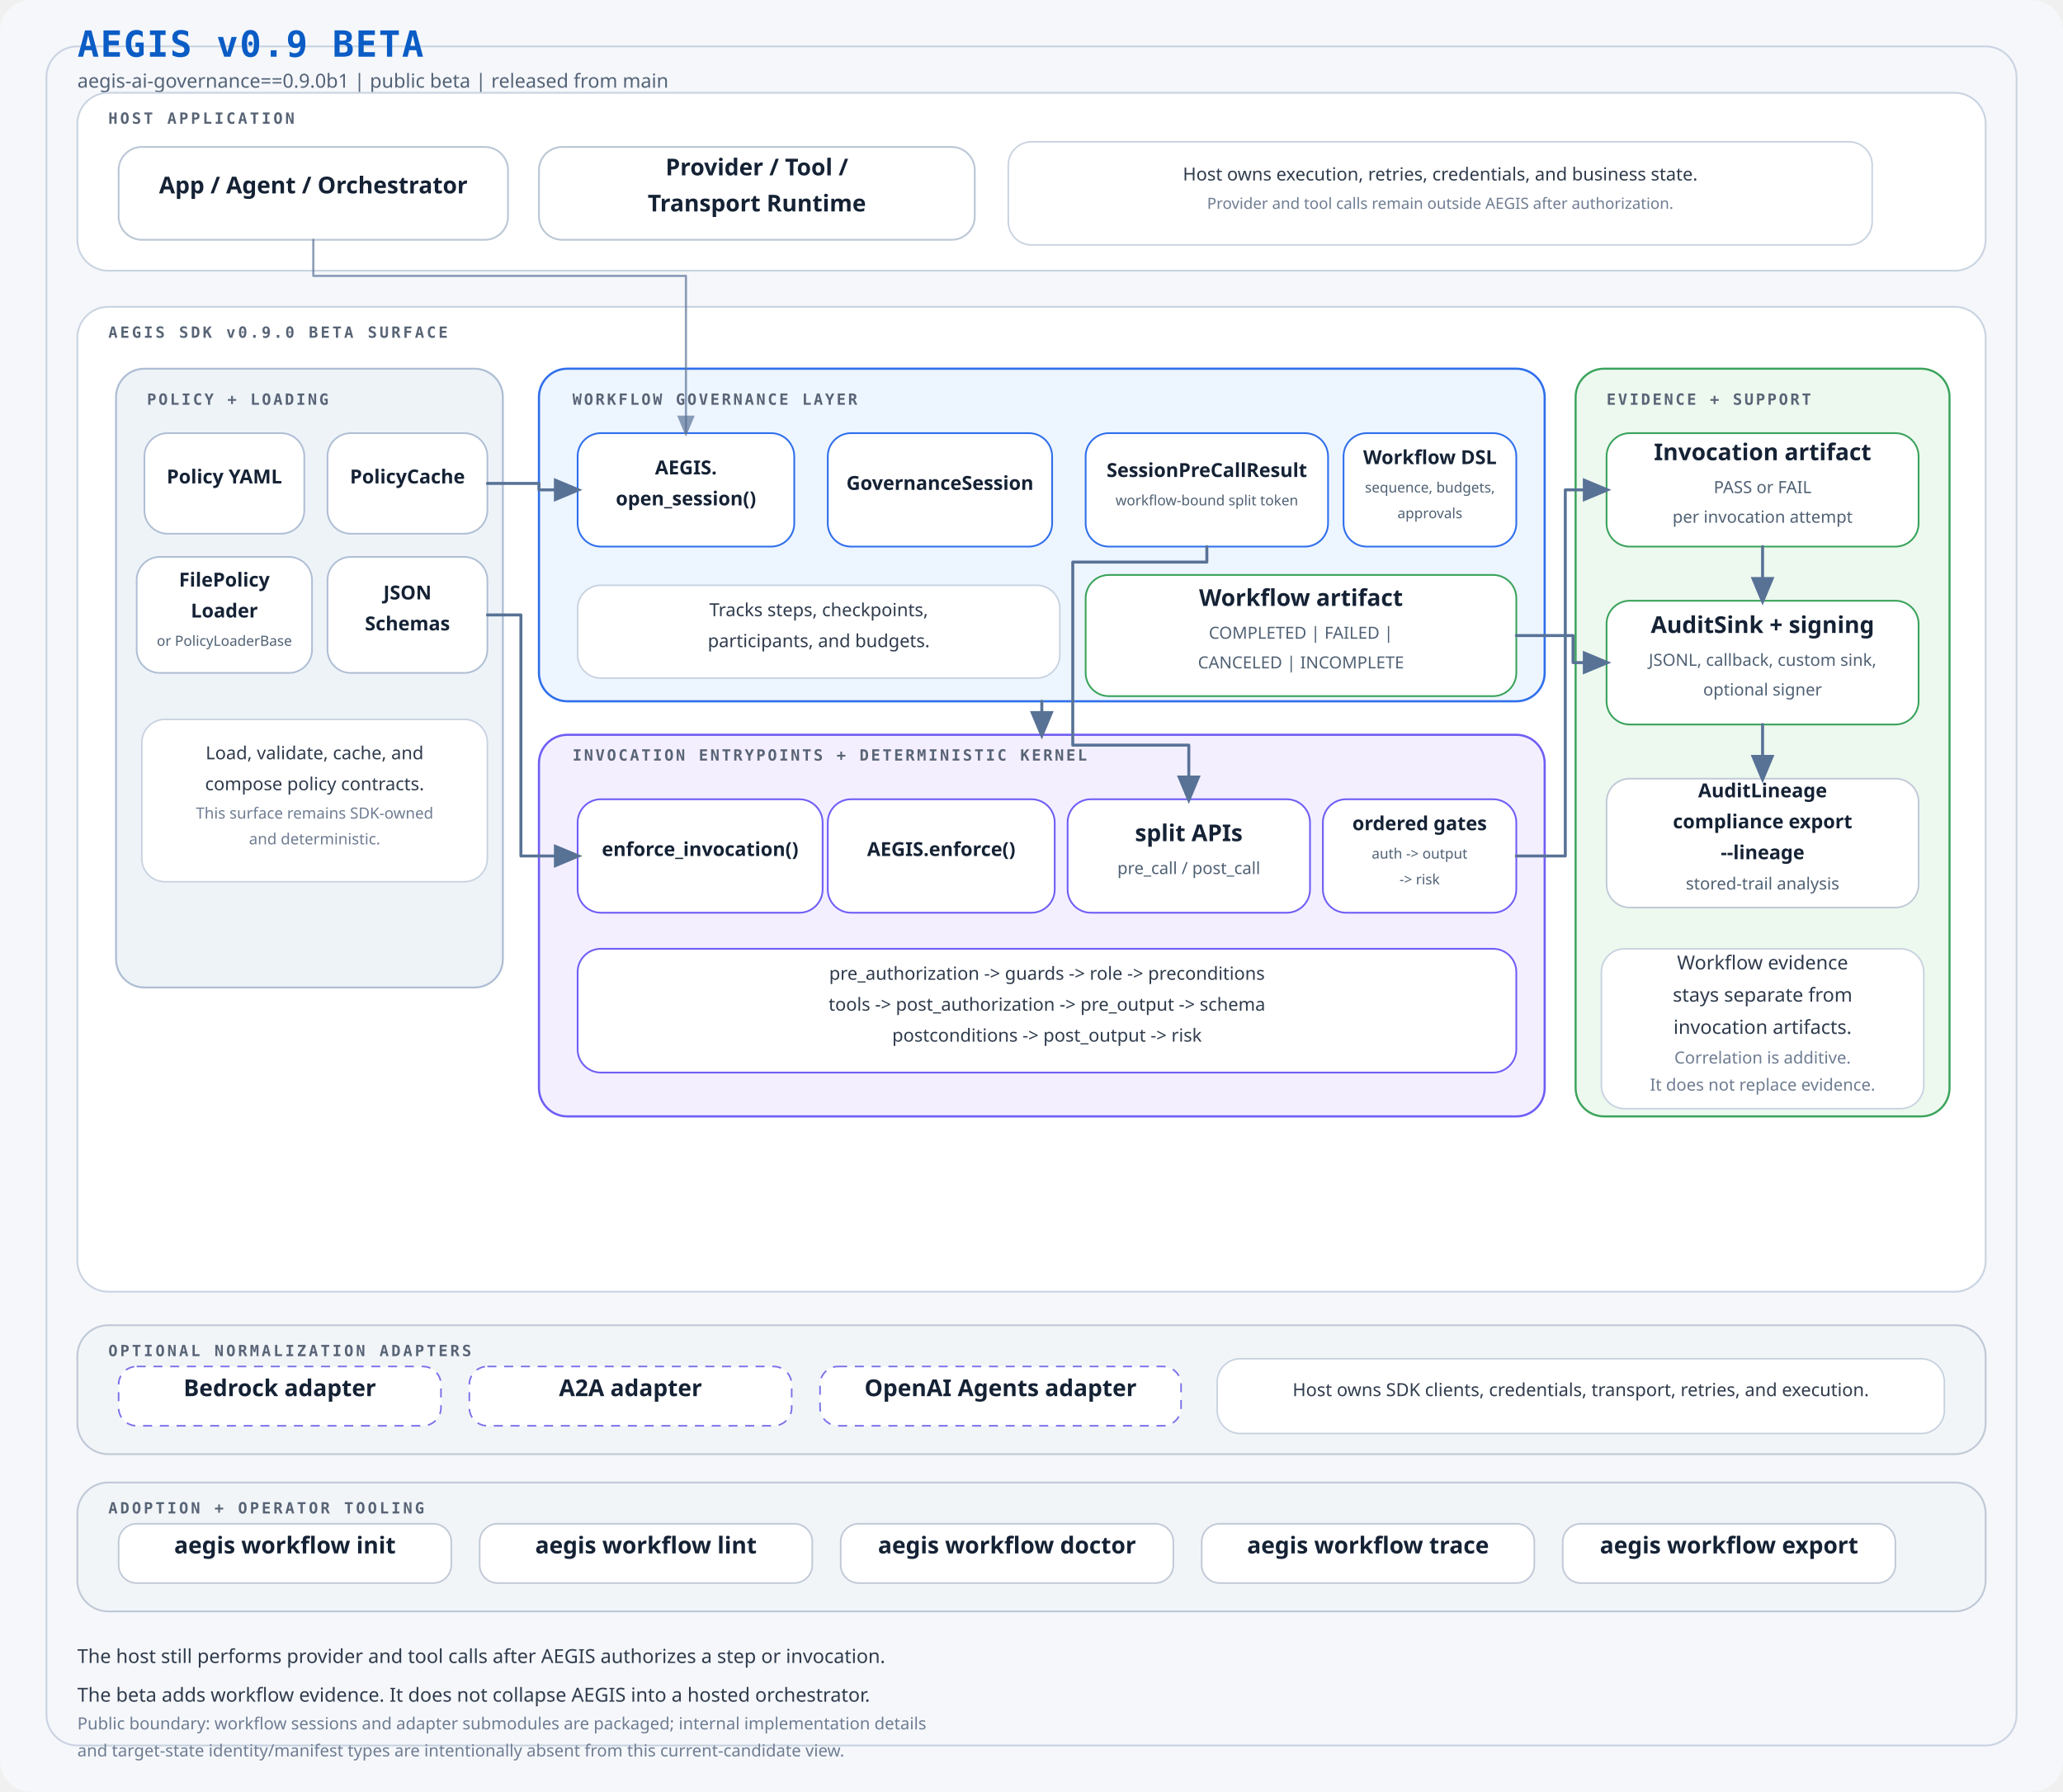
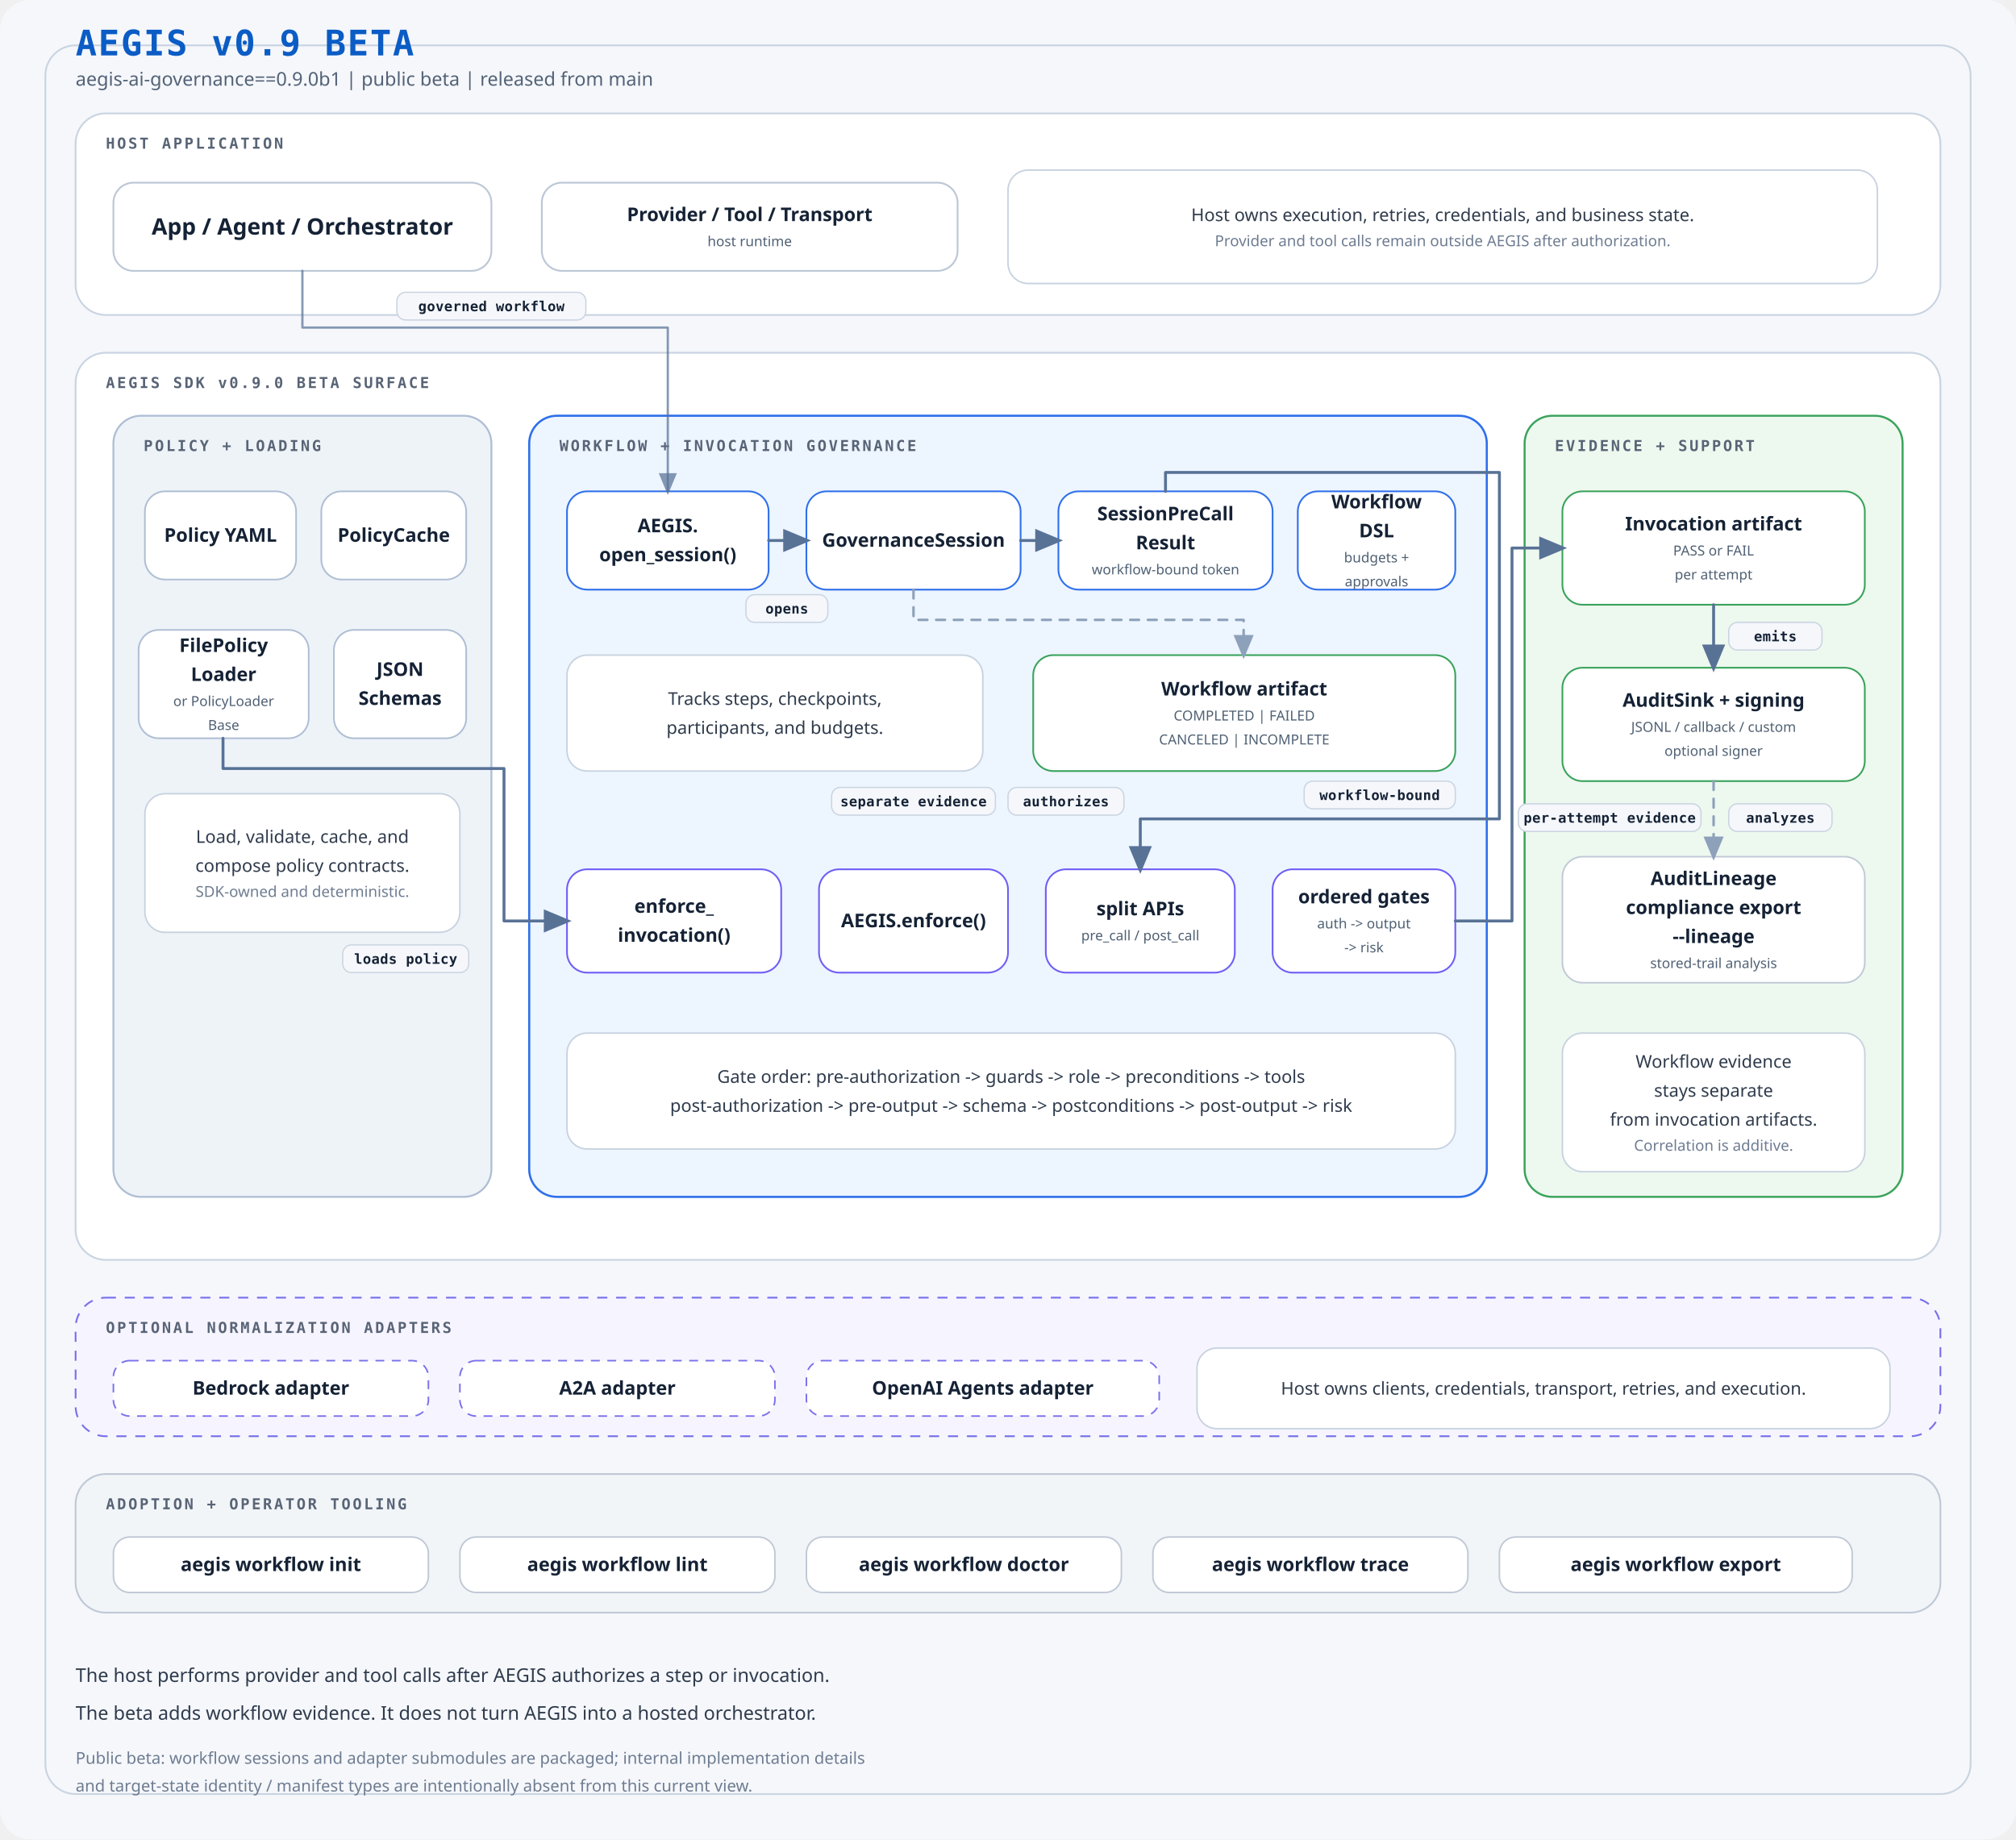
- <svg xmlns="http://www.w3.org/2000/svg" viewBox="0 0 1600 1390">
+ <svg xmlns="http://www.w3.org/2000/svg" viewBox="0 0 1600 1460">
  <defs>
    <style>
-   svg {
-     font-family: 'IBM Plex Sans', 'Avenir Next', 'Segoe UI', sans-serif;
-   }
-   .mono {
-     font-family: 'IBM Plex Mono', 'SFMono-Regular', 'Menlo', monospace;
-   }
-   .page-title {
-     fill: #0b5cc5;
-     font-size: 28px;
-     font-weight: 700;
-     letter-spacing: 0.04em;
-   }
-   .page-subtitle {
-     fill: #536276;
-     font-size: 15px;
-   }
-   .section-tag {
-     fill: #586476;
-     font-size: 12px;
-     font-weight: 700;
-     letter-spacing: 0.16em;
-   }
-   .panel-title {
-     fill: #586476;
-     font-size: 12px;
-     font-weight: 700;
-     letter-spacing: 0.14em;
-   }
-   .box-title {
-     fill: #152235;
-     font-size: 18px;
-     font-weight: 600;
-   }
-   .box-title-compact {
-     fill: #152235;
-     font-size: 15px;
-     font-weight: 600;
-   }
-   .box-sub {
-     fill: #4f6073;
-     font-size: 13px;
-     font-weight: 500;
-   }
-   .box-sub-compact {
-     fill: #4f6073;
-     font-size: 11px;
-     font-weight: 500;
-   }
-   .body {
-     fill: #2f3b4c;
-     font-size: 14px;
-     font-weight: 500;
-   }
-   .body-plus {
-     fill: #2f3b4c;
-     font-size: 15px;
-     font-weight: 500;
-   }
-   .small {
-     fill: #6e7c91;
-     font-size: 12px;
-   }
-   .small-plus {
-     fill: #6e7c91;
-     font-size: 13px;
-   }
-   .footer-note {
-     fill: #2f3b4c;
-     font-size: 14px;
-     font-weight: 500;
-   }
-   .footer-note-lg {
-     fill: #2f3b4c;
-     font-size: 15px;
-     font-weight: 500;
-   }
-   .footer-small {
-     fill: #6e7c91;
-     font-size: 12px;
-   }
-   .footer-small-lg {
-     fill: #6e7c91;
-     font-size: 13px;
-   }
-   .frame {
-     fill: none;
-     stroke: #cad4e1;
-     stroke-width: 1.4;
-   }
-   .band {
-     fill: #ffffff;
-     stroke: #cad4e1;
-     stroke-width: 1.4;
-   }
-   .host-box {
-     fill: #ffffff;
-     stroke: #bcc7d6;
-     stroke-width: 1.4;
-   }
-   .policy-panel {
-     fill: #eef3f8;
-     stroke: #afbed4;
-     stroke-width: 1.5;
-   }
-   .workflow-panel {
-     fill: #edf5ff;
-     stroke: #2f6feb;
-     stroke-width: 1.7;
-   }
-   .kernel-panel {
-     fill: #f4efff;
-     stroke: #6f5ef5;
-     stroke-width: 1.7;
-   }
-   .evidence-panel {
-     fill: #edf8ef;
-     stroke: #3aa35b;
-     stroke-width: 1.6;
-   }
-   .ops-panel {
-     fill: #f2f5f8;
-     stroke: #c0c9d6;
-     stroke-width: 1.4;
-   }
-   .adapter-panel {
-     fill: #f6f4ff;
-     stroke: #7a71ea;
-     stroke-width: 1.4;
-     stroke-dasharray: 8 7;
-   }
-   .note-box {
-     fill: #ffffff;
-     stroke: #c7d2df;
-     stroke-width: 1.2;
-   }
-   .node-neutral {
-     fill: #ffffff;
-     stroke: #bcc7d6;
-     stroke-width: 1.3;
-   }
-   .node-policy {
-     fill: #ffffff;
-     stroke: #afbed4;
-     stroke-width: 1.3;
-   }
-   .node-workflow {
-     fill: #ffffff;
-     stroke: #2f6feb;
-     stroke-width: 1.35;
-   }
-   .node-kernel {
-     fill: #ffffff;
-     stroke: #6f5ef5;
-     stroke-width: 1.35;
-   }
-   .node-evidence {
-     fill: #ffffff;
-     stroke: #3aa35b;
-     stroke-width: 1.35;
-   }
-   .node-ops {
-     fill: #ffffff;
-     stroke: #c0c9d6;
-     stroke-width: 1.25;
-   }
-   .node-adapter {
-     fill: #ffffff;
-     stroke: #7a71ea;
-     stroke-width: 1.25;
-     stroke-dasharray: 7 6;
-   }
-   .connector {
-     fill: none;
-     stroke: #587296;
-     stroke-width: 2.3;
-     stroke-linecap: round;
-     stroke-linejoin: round;
-   }
-   .connector-muted {
-     fill: none;
-     stroke: #8ea1ba;
-     stroke-width: 2.0;
-     stroke-linecap: round;
-     stroke-linejoin: round;
-     stroke-dasharray: 7 7;
-   }
-   .connector-soft {
-     fill: none;
-     stroke: #587296;
-     stroke-opacity: 0.68;
-     stroke-width: 1.7;
-     stroke-linecap: round;
-     stroke-linejoin: round;
-   }
+   svg { font-family: 'IBM Plex Sans', 'Avenir Next', 'Segoe UI', sans-serif; }
+   .mono { font-family: 'IBM Plex Mono', 'SFMono-Regular', 'Menlo', monospace; }
+   .page-title { fill: #0b5cc5; font-size: 28px; font-weight: 700; letter-spacing: 0.04em; }
+   .page-subtitle { fill: #536276; font-size: 15px; }
+   .section-tag, .panel-title { fill: #586476; font-size: 12px; font-weight: 700; letter-spacing: 0.14em; }
+   .box-title { fill: #152235; font-size: 18px; font-weight: 600; }
+   .box-title-compact { fill: #152235; font-size: 15px; font-weight: 600; }
+   .box-sub { fill: #4f6073; font-size: 13px; font-weight: 500; }
+   .box-sub-compact { fill: #4f6073; font-size: 11px; font-weight: 500; }
+   .body { fill: #2f3b4c; font-size: 14px; font-weight: 500; }
+   .small { fill: #6e7c91; font-size: 12px; }
+   .footer-note { fill: #2f3b4c; font-size: 15px; font-weight: 500; }
+   .footer-small { fill: #6e7c91; font-size: 13px; }
+   .connector-label { fill: #152235; font-size: 11px; font-weight: 600; letter-spacing: 0.02em; }
+   .frame { fill: none; stroke: #cad4e1; stroke-width: 1.4; }
+   .band { fill: #ffffff; stroke: #cad4e1; stroke-width: 1.4; }
+   .host-box { fill: #ffffff; stroke: #bcc7d6; stroke-width: 1.4; }
+   .policy-panel { fill: #eef3f8; stroke: #afbed4; stroke-width: 1.5; }
+   .workflow-panel { fill: #edf5ff; stroke: #2f6feb; stroke-width: 1.7; }
+   .kernel-panel { fill: #f4efff; stroke: #6f5ef5; stroke-width: 1.7; }
+   .evidence-panel { fill: #edf8ef; stroke: #3aa35b; stroke-width: 1.6; }
+   .ops-panel { fill: #f2f5f8; stroke: #c0c9d6; stroke-width: 1.4; }
+   .adapter-panel { fill: #f6f4ff; stroke: #7a71ea; stroke-width: 1.4; stroke-dasharray: 8 7; }
+   .note-box { fill: #ffffff; stroke: #c7d2df; stroke-width: 1.2; }
+   .node-neutral { fill: #ffffff; stroke: #bcc7d6; stroke-width: 1.3; }
+   .node-policy { fill: #ffffff; stroke: #afbed4; stroke-width: 1.3; }
+   .node-workflow { fill: #ffffff; stroke: #2f6feb; stroke-width: 1.35; }
+   .node-kernel { fill: #ffffff; stroke: #6f5ef5; stroke-width: 1.35; }
+   .node-evidence { fill: #ffffff; stroke: #3aa35b; stroke-width: 1.35; }
+   .node-ops { fill: #ffffff; stroke: #c0c9d6; stroke-width: 1.25; }
+   .node-adapter { fill: #ffffff; stroke: #7a71ea; stroke-width: 1.25; stroke-dasharray: 7 6; }
+   .connector { fill: none; stroke: #587296; stroke-width: 2.3; stroke-linecap: round; stroke-linejoin: round; }
+   .connector-muted { fill: none; stroke: #8ea1ba; stroke-width: 2; stroke-linecap: round; stroke-linejoin: round; stroke-dasharray: 7 7; }
+   .connector-soft { fill: none; stroke: #587296; stroke-opacity: 0.72; stroke-width: 1.8; stroke-linecap: round; stroke-linejoin: round; }
+   .connector-label-fill { fill: #f5f7fb; stroke: #cad4e1; stroke-width: 1; }
</style>
    <marker id="arrow" viewBox="0 0 12 10" refX="10" refY="5" markerWidth="10" markerHeight="8" orient="auto">
      <path d="M0 0 L12 5 L0 10 z" fill="#587296" />
    </marker>
    <marker id="arrow-muted" viewBox="0 0 12 10" refX="10" refY="5" markerWidth="10" markerHeight="8" orient="auto">
      <path d="M0 0 L12 5 L0 10 z" fill="#8ea1ba" />
    </marker>
    <marker id="arrow-soft" viewBox="0 0 12 10" refX="10" refY="5" markerWidth="10" markerHeight="8" orient="auto">
-       <path d="M0 0 L12 5 L0 10 z" fill="#587296" fill-opacity="0.68" />
+       <path d="M0 0 L12 5 L0 10 z" fill="#587296" fill-opacity="0.72" />
    </marker>
  </defs>
-   <rect width="1600" height="1390" fill="#f5f7fb" rx="24" />
-   <rect x="36" y="36" width="1528" height="1318" class="frame" rx="24" />
+   <rect width="1600" height="1460" fill="#f5f7fb" rx="24" />
+   <rect x="36" y="36" width="1528" height="1388" class="frame" rx="24" />
  <text class="page-title mono" x="60" y="44">AEGIS v0.9 BETA</text>
  <text class="page-subtitle" x="60" y="68">aegis-ai-governance==0.9.0b1 | public beta | released from main</text>
-   <rect x="60" y="72" width="1480" height="138" rx="24" class="band" />
-   <text class="section-tag mono" x="84" y="96">HOST APPLICATION</text>
-   <rect x="92" y="114" width="302" height="72" rx="18" class="host-box" />
-   <text class="box-title" x="243" y="150.0" text-anchor="middle">App / Agent / Orchestrator</text>
-   <rect x="418" y="114" width="338" height="72" rx="18" class="host-box" />
-   <text class="box-title" x="587" y="136.0" text-anchor="middle">Provider / Tool /</text>
-   <text class="box-title" x="587" y="164.0" text-anchor="middle">Transport Runtime</text>
-   <rect x="782" y="110" width="670" height="80" rx="18" class="note-box" />
-   <text class="body" x="1117" y="140.0" text-anchor="middle">Host owns execution, retries, credentials, and business state.</text>
-   <text class="small" x="1117" y="162.0" text-anchor="middle">Provider and tool calls remain outside AEGIS after authorization.</text>
-   <rect x="60" y="238" width="1480" height="764" rx="24" class="band" />
-   <text class="section-tag mono" x="84" y="262">AEGIS SDK v0.9.0 BETA SURFACE</text>
-   <rect x="90" y="286" width="300" height="480" rx="22" class="policy-panel" />
-   <text class="panel-title mono" x="114" y="314">POLICY + LOADING</text>
-   <rect x="418" y="286" width="780" height="258" rx="22" class="workflow-panel" />
-   <text class="panel-title mono" x="444" y="314">WORKFLOW GOVERNANCE LAYER</text>
-   <rect x="418" y="570" width="780" height="296" rx="22" class="kernel-panel" />
-   <text class="panel-title mono" x="444" y="590">INVOCATION ENTRYPOINTS + DETERMINISTIC KERNEL</text>
-   <rect x="1222" y="286" width="290" height="580" rx="22" class="evidence-panel" />
-   <text class="panel-title mono" x="1246" y="314">EVIDENCE + SUPPORT</text>
-   <rect x="112" y="336" width="124" height="78" rx="18" class="node-policy" />
-   <text class="box-title-compact" x="174" y="375.0" text-anchor="middle">Policy YAML</text>
-   <rect x="254" y="336" width="124" height="78" rx="18" class="node-policy" />
-   <text class="box-title-compact" x="316" y="375.0" text-anchor="middle">PolicyCache</text>
-   <rect x="106" y="432" width="136" height="90" rx="18" class="node-policy" />
-   <text class="box-title-compact" x="174" y="455.0" text-anchor="middle">FilePolicy</text>
-   <text class="box-title-compact" x="174" y="479.0" text-anchor="middle">Loader</text>
-   <text class="box-sub-compact" x="174" y="501.0" text-anchor="middle">or PolicyLoaderBase</text>
-   <rect x="254" y="432" width="124" height="90" rx="18" class="node-policy" />
-   <text class="box-title-compact" x="316" y="465.0" text-anchor="middle">JSON</text>
-   <text class="box-title-compact" x="316" y="489.0" text-anchor="middle">Schemas</text>
-   <rect x="110" y="558" width="268" height="126" rx="18" class="note-box" />
-   <text class="body" x="244" y="589.0" text-anchor="middle">Load, validate, cache, and</text>
-   <text class="body" x="244" y="613.0" text-anchor="middle">compose policy contracts.</text>
-   <text class="small" x="244" y="635.0" text-anchor="middle">This surface remains SDK-owned</text>
-   <text class="small" x="244" y="655.0" text-anchor="middle">and deterministic.</text>
-   <rect x="448" y="336" width="168" height="88" rx="18" class="node-workflow" />
-   <text class="box-title-compact" x="532" y="368.0" text-anchor="middle">AEGIS.</text>
-   <text class="box-title-compact" x="532" y="392.0" text-anchor="middle">open_session()</text>
-   <rect x="642" y="336" width="174" height="88" rx="18" class="node-workflow" />
-   <text class="box-title-compact" x="729" y="380.0" text-anchor="middle">GovernanceSession</text>
-   <rect x="842" y="336" width="188" height="88" rx="18" class="node-workflow" />
-   <text class="box-title-compact" x="936" y="370.0" text-anchor="middle">SessionPreCallResult</text>
-   <text class="box-sub-compact" x="936" y="392.0" text-anchor="middle">workflow-bound split token</text>
-   <rect x="1042" y="336" width="134" height="88" rx="18" class="node-workflow" />
-   <text class="box-title-compact" x="1109" y="360.0" text-anchor="middle">Workflow DSL</text>
-   <text class="box-sub-compact" x="1109" y="382.0" text-anchor="middle">sequence, budgets,</text>
-   <text class="box-sub-compact" x="1109" y="402.0" text-anchor="middle">approvals</text>
-   <rect x="448" y="454" width="374" height="72" rx="18" class="note-box" />
-   <text class="body" x="635" y="478.0" text-anchor="middle">Tracks steps, checkpoints,</text>
-   <text class="body" x="635" y="502.0" text-anchor="middle">participants, and budgets.</text>
-   <rect x="842" y="446" width="334" height="94" rx="18" class="node-evidence" />
-   <text class="box-title" x="1009" y="470.0" text-anchor="middle">Workflow artifact</text>
-   <text class="box-sub" x="1009" y="495.5" text-anchor="middle">COMPLETED | FAILED |</text>
-   <text class="box-sub" x="1009" y="518.5" text-anchor="middle">CANCELED | INCOMPLETE</text>
-   <rect x="448" y="620" width="190" height="88" rx="18" class="node-kernel" />
-   <text class="box-title-compact" x="543" y="664.0" text-anchor="middle">enforce_invocation()</text>
-   <rect x="642" y="620" width="176" height="88" rx="18" class="node-kernel" />
-   <text class="box-title-compact" x="730" y="664.0" text-anchor="middle">AEGIS.enforce()</text>
-   <rect x="828" y="620" width="188" height="88" rx="18" class="node-kernel" />
-   <text class="box-title" x="922" y="652.5" text-anchor="middle">split APIs</text>
-   <text class="box-sub" x="922" y="678.0" text-anchor="middle">pre_call / post_call</text>
-   <rect x="1026" y="620" width="150" height="88" rx="18" class="node-kernel" />
-   <text class="box-title-compact" x="1101" y="644.0" text-anchor="middle">ordered gates</text>
-   <text class="box-sub-compact" x="1101" y="666.0" text-anchor="middle">auth -&gt; output</text>
-   <text class="box-sub-compact" x="1101" y="686.0" text-anchor="middle">-&gt; risk</text>
-   <rect x="448" y="736" width="728" height="96" rx="18" class="node-kernel" />
-   <text class="body" x="812" y="760.0" text-anchor="middle">pre_authorization -&gt; guards -&gt; role -&gt; preconditions</text>
-   <text class="body" x="812" y="784.0" text-anchor="middle">tools -&gt; post_authorization -&gt; pre_output -&gt; schema</text>
-   <text class="body" x="812" y="808.0" text-anchor="middle">postconditions -&gt; post_output -&gt; risk</text>
-   <rect x="1246" y="336" width="242" height="88" rx="18" class="node-evidence" />
-   <text class="box-title" x="1367" y="357.0" text-anchor="middle">Invocation artifact</text>
-   <text class="box-sub" x="1367" y="382.5" text-anchor="middle">PASS or FAIL</text>
-   <text class="box-sub" x="1367" y="405.5" text-anchor="middle">per invocation attempt</text>
-   <rect x="1246" y="466" width="242" height="96" rx="18" class="node-evidence" />
-   <text class="box-title" x="1367" y="491.0" text-anchor="middle">AuditSink + signing</text>
-   <text class="box-sub" x="1367" y="516.5" text-anchor="middle">JSONL, callback, custom sink,</text>
-   <text class="box-sub" x="1367" y="539.5" text-anchor="middle">optional signer</text>
-   <rect x="1246" y="604" width="242" height="100" rx="18" class="node-ops" />
-   <text class="box-title-compact" x="1367" y="618.5" text-anchor="middle">AuditLineage</text>
-   <text class="box-title-compact" x="1367" y="642.5" text-anchor="middle">compliance export</text>
-   <text class="box-title-compact" x="1367" y="666.5" text-anchor="middle">--lineage</text>
-   <text class="box-sub" x="1367" y="690.0" text-anchor="middle">stored-trail analysis</text>
-   <rect x="1242" y="736" width="250" height="124" rx="18" class="note-box" />
-   <text class="body-plus" x="1367" y="752.0" text-anchor="middle">Workflow evidence</text>
-   <text class="body-plus" x="1367" y="777.0" text-anchor="middle">stays separate from</text>
-   <text class="body-plus" x="1367" y="802.0" text-anchor="middle">invocation artifacts.</text>
-   <text class="small-plus" x="1367" y="825.0" text-anchor="middle">Correlation is additive.</text>
-   <text class="small-plus" x="1367" y="846.0" text-anchor="middle">It does not replace evidence.</text>
-   <rect x="60" y="1028" width="1480" height="100" rx="24" class="ops-panel" />
-   <text class="section-tag mono" x="84" y="1052">OPTIONAL NORMALIZATION ADAPTERS</text>
-   <rect x="92" y="1060" width="250" height="46" rx="14" class="node-adapter" />
-   <text class="box-title" x="217" y="1083.0" text-anchor="middle">Bedrock adapter</text>
-   <rect x="364" y="1060" width="250" height="46" rx="14" class="node-adapter" />
-   <text class="box-title" x="489" y="1083.0" text-anchor="middle">A2A adapter</text>
-   <rect x="636" y="1060" width="280" height="46" rx="14" class="node-adapter" />
-   <text class="box-title" x="776" y="1083.0" text-anchor="middle">OpenAI Agents adapter</text>
-   <rect x="944" y="1054" width="564" height="58" rx="18" class="note-box" />
-   <text class="body" x="1226" y="1083.0" text-anchor="middle">Host owns SDK clients, credentials, transport, retries, and execution.</text>
-   <rect x="60" y="1150" width="1480" height="100" rx="24" class="ops-panel" />
-   <text class="section-tag mono" x="84" y="1174">ADOPTION + OPERATOR TOOLING</text>
-   <rect x="92" y="1182" width="258" height="46" rx="14" class="node-ops" />
-   <text class="box-title" x="221" y="1205.0" text-anchor="middle">aegis workflow init</text>
-   <rect x="372" y="1182" width="258" height="46" rx="14" class="node-ops" />
-   <text class="box-title" x="501" y="1205.0" text-anchor="middle">aegis workflow lint</text>
-   <rect x="652" y="1182" width="258" height="46" rx="14" class="node-ops" />
-   <text class="box-title" x="781" y="1205.0" text-anchor="middle">aegis workflow doctor</text>
-   <rect x="932" y="1182" width="258" height="46" rx="14" class="node-ops" />
-   <text class="box-title" x="1061" y="1205.0" text-anchor="middle">aegis workflow trace</text>
-   <rect x="1212" y="1182" width="258" height="46" rx="14" class="node-ops" />
-   <text class="box-title" x="1341" y="1205.0" text-anchor="middle">aegis workflow export</text>
-   <path class="connector-soft" d="M243 186 V214 H532 V336" marker-end="url(#arrow-soft)" />
-   <path class="connector" d="M378 375 H418 V380 H448" marker-end="url(#arrow)" />
-   <path class="connector" d="M378 477 H404 V664 H448" marker-end="url(#arrow)" />
-   <path class="connector" d="M808 544 V570" marker-end="url(#arrow)" />
-   <path class="connector" d="M936 424 V436 H832 V578 H922 V620" marker-end="url(#arrow)" />
-   <path class="connector" d="M1176 493 H1220 V514 H1246" marker-end="url(#arrow)" />
-   <path class="connector" d="M1176 664 H1214 V380 H1246" marker-end="url(#arrow)" />
-   <path class="connector" d="M1367 424 V466" marker-end="url(#arrow)" />
-   <path class="connector" d="M1367 562 V604" marker-end="url(#arrow)" />
-   <text class="footer-note-lg" x="60" y="1290.0" text-anchor="start">The host still performs provider and tool calls after AEGIS authorizes a step or invocation.</text>
-   <text class="footer-note-lg" x="60" y="1320.0" text-anchor="start">The beta adds workflow evidence. It does not collapse AEGIS into a hosted orchestrator.</text>
-   <text class="footer-small-lg" x="60" y="1341.5" text-anchor="start">Public boundary: workflow sessions and adapter submodules are packaged; internal implementation details</text>
-   <text class="footer-small-lg" x="60" y="1362.5" text-anchor="start">and target-state identity/manifest types are intentionally absent from this current-candidate view.</text>
+   <rect x="60" y="90" width="1480" height="160" rx="24" class="band" />
+   <text class="section-tag mono" x="84" y="118">HOST APPLICATION</text>
+   <rect x="90" y="145" width="300" height="70" rx="16" class="host-box" data-node-id="host-app" />
+   <text class="box-title" x="240.0" y="186.2" text-anchor="middle">App / Agent / Orchestrator</text>
+   <rect x="430" y="145" width="330" height="70" rx="16" class="host-box" data-node-id="host-runtime" />
+   <text class="box-title-compact" x="595.0" y="175.5" text-anchor="middle">Provider / Tool / Transport</text>
+   <text class="box-sub-compact" x="595.0" y="195.4" text-anchor="middle">host runtime</text>
+   <rect x="800" y="135" width="690" height="90" rx="16" class="note-box" />
+   <text class="body" x="1145.0" y="175.5" text-anchor="middle">Host owns execution, retries, credentials, and business state.</text>
+   <text class="small" x="1145.0" y="195.4" text-anchor="middle">Provider and tool calls remain outside AEGIS after authorization.</text>
+   <rect x="60" y="280" width="1480" height="720" rx="24" class="band" />
+   <text class="section-tag mono" x="84" y="308">AEGIS SDK v0.9.0 BETA SURFACE</text>
+   <rect x="90" y="330" width="300" height="620" rx="22" class="policy-panel" />
+   <text class="panel-title mono" x="114" y="358">POLICY + LOADING</text>
+   <rect x="420" y="330" width="760" height="620" rx="22" class="workflow-panel" />
+   <text class="panel-title mono" x="444" y="358">WORKFLOW + INVOCATION GOVERNANCE</text>
+   <rect x="1210" y="330" width="300" height="620" rx="22" class="evidence-panel" />
+   <text class="panel-title mono" x="1234" y="358">EVIDENCE + SUPPORT</text>
+   <rect x="115" y="390" width="120" height="70" rx="16" class="node-policy" data-node-id="policy-yaml" />
+   <text class="box-title-compact" x="175.0" y="430.0" text-anchor="middle">Policy YAML</text>
+   <rect x="255" y="390" width="115" height="70" rx="16" class="node-policy" data-node-id="policy-cache" />
+   <text class="box-title-compact" x="312.5" y="430.0" text-anchor="middle">PolicyCache</text>
+   <rect x="110" y="500" width="135" height="86" rx="16" class="node-policy" data-node-id="file-policy-loader" />
+   <text class="box-title-compact" x="177.5" y="517.5" text-anchor="middle">FilePolicy</text>
+   <text class="box-title-compact" x="177.5" y="540.5" text-anchor="middle">Loader</text>
+   <text class="box-sub-compact" x="177.5" y="560.4" text-anchor="middle">or PolicyLoader</text>
+   <text class="box-sub-compact" x="177.5" y="579.4" text-anchor="middle">Base</text>
+   <rect x="265" y="500" width="105" height="86" rx="16" class="node-policy" data-node-id="json-schemas" />
+   <text class="box-title-compact" x="317.5" y="536.5" text-anchor="middle">JSON</text>
+   <text class="box-title-compact" x="317.5" y="559.5" text-anchor="middle">Schemas</text>
+   <rect x="450" y="390" width="160" height="78" rx="16" class="node-workflow" data-node-id="open-session" />
+   <text class="box-title-compact" x="530.0" y="422.5" text-anchor="middle">AEGIS.</text>
+   <text class="box-title-compact" x="530.0" y="445.5" text-anchor="middle">open_session()</text>
+   <rect x="640" y="390" width="170" height="78" rx="16" class="node-workflow" data-node-id="governance-session" />
+   <text class="box-title-compact" x="725.0" y="434.0" text-anchor="middle">GovernanceSession</text>
+   <rect x="840" y="390" width="170" height="78" rx="16" class="node-workflow" data-node-id="session-pre-call-result" />
+   <text class="box-title-compact" x="925.0" y="413.0" text-anchor="middle">SessionPreCall</text>
+   <text class="box-title-compact" x="925.0" y="436.0" text-anchor="middle">Result</text>
+   <text class="box-sub-compact" x="925.0" y="455.9" text-anchor="middle">workflow-bound token</text>
+   <rect x="1030" y="390" width="125" height="78" rx="16" class="node-workflow" data-node-id="workflow-dsl" />
+   <text class="box-title-compact" x="1092.5" y="403.5" text-anchor="middle">Workflow</text>
+   <text class="box-title-compact" x="1092.5" y="426.5" text-anchor="middle">DSL</text>
+   <text class="box-sub-compact" x="1092.5" y="446.4" text-anchor="middle">budgets +</text>
+   <text class="box-sub-compact" x="1092.5" y="465.4" text-anchor="middle">approvals</text>
+   <rect x="820" y="520" width="335" height="92" rx="16" class="node-evidence" data-node-id="workflow-artifact" />
+   <text class="box-title-compact" x="987.5" y="552.0" text-anchor="middle">Workflow artifact</text>
+   <text class="box-sub-compact" x="987.5" y="571.9" text-anchor="middle">COMPLETED | FAILED</text>
+   <text class="box-sub-compact" x="987.5" y="590.9" text-anchor="middle">CANCELED | INCOMPLETE</text>
+   <rect x="450" y="690" width="170" height="82" rx="16" class="node-kernel" data-node-id="enforce-invocation" />
+   <text class="box-title-compact" x="535.0" y="724.5" text-anchor="middle">enforce_</text>
+   <text class="box-title-compact" x="535.0" y="747.5" text-anchor="middle">invocation()</text>
+   <rect x="650" y="690" width="150" height="82" rx="16" class="node-kernel" data-node-id="aegis-enforce" />
+   <text class="box-title-compact" x="725.0" y="736.0" text-anchor="middle">AEGIS.enforce()</text>
+   <rect x="830" y="690" width="150" height="82" rx="16" class="node-kernel" data-node-id="split-apis" />
+   <text class="box-title-compact" x="905.0" y="726.5" text-anchor="middle">split APIs</text>
+   <text class="box-sub-compact" x="905.0" y="746.4" text-anchor="middle">pre_call / post_call</text>
+   <rect x="1010" y="690" width="145" height="82" rx="16" class="node-kernel" data-node-id="ordered-gates" />
+   <text class="box-title-compact" x="1082.5" y="717.0" text-anchor="middle">ordered gates</text>
+   <text class="box-sub-compact" x="1082.5" y="736.9" text-anchor="middle">auth -&gt; output</text>
+   <text class="box-sub-compact" x="1082.5" y="755.9" text-anchor="middle">-&gt; risk</text>
+   <rect x="1240" y="390" width="240" height="90" rx="16" class="node-evidence" data-node-id="invocation-artifact" />
+   <text class="box-title-compact" x="1360.0" y="421.0" text-anchor="middle">Invocation artifact</text>
+   <text class="box-sub-compact" x="1360.0" y="440.9" text-anchor="middle">PASS or FAIL</text>
+   <text class="box-sub-compact" x="1360.0" y="459.9" text-anchor="middle">per attempt</text>
+   <rect x="1240" y="530" width="240" height="90" rx="16" class="node-evidence" data-node-id="audit-sink" />
+   <text class="box-title-compact" x="1360.0" y="561.0" text-anchor="middle">AuditSink + signing</text>
+   <text class="box-sub-compact" x="1360.0" y="580.9" text-anchor="middle">JSONL / callback / custom</text>
+   <text class="box-sub-compact" x="1360.0" y="599.9" text-anchor="middle">optional signer</text>
+   <rect x="1240" y="680" width="240" height="100" rx="16" class="node-ops" data-node-id="audit-lineage" />
+   <text class="box-title-compact" x="1360.0" y="702.5" text-anchor="middle">AuditLineage</text>
+   <text class="box-title-compact" x="1360.0" y="725.5" text-anchor="middle">compliance export</text>
+   <text class="box-title-compact" x="1360.0" y="748.5" text-anchor="middle">--lineage</text>
+   <text class="box-sub-compact" x="1360.0" y="768.4" text-anchor="middle">stored-trail analysis</text>
+   <rect x="115" y="630" width="250" height="110" rx="16" class="note-box" />
+   <text class="body" x="240.0" y="669.0" text-anchor="middle">Load, validate, cache, and</text>
+   <text class="body" x="240.0" y="692.0" text-anchor="middle">compose policy contracts.</text>
+   <text class="small" x="240.0" y="711.9" text-anchor="middle">SDK-owned and deterministic.</text>
+   <rect x="450" y="520" width="330" height="92" rx="16" class="note-box" />
+   <text class="body" x="615.0" y="559.5" text-anchor="middle">Tracks steps, checkpoints,</text>
+   <text class="body" x="615.0" y="582.5" text-anchor="middle">participants, and budgets.</text>
+   <rect x="450" y="820" width="705" height="92" rx="16" class="note-box" />
+   <text class="body" x="802.5" y="859.5" text-anchor="middle">Gate order: pre-authorization -&gt; guards -&gt; role -&gt; preconditions -&gt; tools</text>
+   <text class="body" x="802.5" y="882.5" text-anchor="middle">post-authorization -&gt; pre-output -&gt; schema -&gt; postconditions -&gt; post-output -&gt; risk</text>
+   <rect x="1240" y="820" width="240" height="110" rx="16" class="note-box" />
+   <text class="body" x="1360.0" y="847.5" text-anchor="middle">Workflow evidence</text>
+   <text class="body" x="1360.0" y="870.5" text-anchor="middle">stays separate</text>
+   <text class="body" x="1360.0" y="893.5" text-anchor="middle">from invocation artifacts.</text>
+   <text class="small" x="1360.0" y="913.4" text-anchor="middle">Correlation is additive.</text>
+   <rect x="315" y="232" width="150" height="22" rx="7" class="connector-label-fill" data-connector-label="host-to-session" />
+   <text class="connector-label mono" x="390.0" y="247.0" text-anchor="middle">governed workflow</text>
+   <path class="connector-soft" d="M 240 215 L 240 260 L 530 260 L 530 390" data-connector-id="host-to-session" data-from="host-app" data-to="open-session" marker-end="url(#arrow-soft)" />
+   <rect x="272" y="750" width="100" height="22" rx="7" class="connector-label-fill" data-connector-label="loader-to-entrypoint" />
+   <text class="connector-label mono" x="322.0" y="765.0" text-anchor="middle">loads policy</text>
+   <path class="connector" d="M 177 586 L 177 610 L 400 610 L 400 731 L 450 731" data-connector-id="loader-to-entrypoint" data-from="file-policy-loader" data-to="enforce-invocation" marker-end="url(#arrow)" />
+   <rect x="592" y="472" width="65" height="22" rx="7" class="connector-label-fill" data-connector-label="open-to-session" />
+   <text class="connector-label mono" x="624.5" y="487.0" text-anchor="middle">opens</text>
+   <path class="connector" d="M 610 429 L 640 429" data-connector-id="open-to-session" data-from="open-session" data-to="governance-session" marker-end="url(#arrow)" />
+   <rect x="800" y="625" width="92" height="22" rx="7" class="connector-label-fill" data-connector-label="session-to-token" />
+   <text class="connector-label mono" x="846.0" y="640.0" text-anchor="middle">authorizes</text>
+   <path class="connector" d="M 810 429 L 840 429" data-connector-id="session-to-token" data-from="governance-session" data-to="session-pre-call-result" marker-end="url(#arrow)" />
+   <rect x="660" y="625" width="130" height="22" rx="7" class="connector-label-fill" data-connector-label="session-to-workflow-evidence" />
+   <text class="connector-label mono" x="725.0" y="640.0" text-anchor="middle">separate evidence</text>
+   <path class="connector-muted" d="M 725 468 L 725 492 L 987 492 L 987 520" data-connector-id="session-to-workflow-evidence" data-from="governance-session" data-to="workflow-artifact" marker-end="url(#arrow-muted)" />
+   <rect x="1035" y="620" width="120" height="22" rx="7" class="connector-label-fill" data-connector-label="token-to-split" />
+   <text class="connector-label mono" x="1095.0" y="635.0" text-anchor="middle">workflow-bound</text>
+   <path class="connector" d="M 925 390 L 925 375 L 1190 375 L 1190 650 L 905 650 L 905 690" data-connector-id="token-to-split" data-from="session-pre-call-result" data-to="split-apis" marker-end="url(#arrow)" />
+   <rect x="1205" y="638" width="145" height="22" rx="7" class="connector-label-fill" data-connector-label="gates-to-invocation-evidence" />
+   <text class="connector-label mono" x="1277.5" y="653.0" text-anchor="middle">per-attempt evidence</text>
+   <path class="connector" d="M 1155 731 L 1200 731 L 1200 435 L 1240 435" data-connector-id="gates-to-invocation-evidence" data-from="ordered-gates" data-to="invocation-artifact" marker-end="url(#arrow)" />
+   <rect x="1372" y="494" width="74" height="22" rx="7" class="connector-label-fill" data-connector-label="artifact-to-sink" />
+   <text class="connector-label mono" x="1409.0" y="509.0" text-anchor="middle">emits</text>
+   <path class="connector" d="M 1360 480 L 1360 530" data-connector-id="artifact-to-sink" data-from="invocation-artifact" data-to="audit-sink" marker-end="url(#arrow)" />
+   <rect x="1372" y="638" width="82" height="22" rx="7" class="connector-label-fill" data-connector-label="sink-to-lineage" />
+   <text class="connector-label mono" x="1413.0" y="653.0" text-anchor="middle">analyzes</text>
+   <path class="connector-muted" d="M 1360 620 L 1360 680" data-connector-id="sink-to-lineage" data-from="audit-sink" data-to="audit-lineage" marker-end="url(#arrow-muted)" />
+   <rect x="60" y="1030" width="1480" height="110" rx="24" class="adapter-panel" />
+   <text class="section-tag mono" x="84" y="1058">OPTIONAL NORMALIZATION ADAPTERS</text>
+   <rect x="90" y="1080" width="250" height="44" rx="13" class="node-adapter" data-node-id="bedrock-adapter" />
+   <text class="box-title-compact" x="215.0" y="1107.0" text-anchor="middle">Bedrock adapter</text>
+   <rect x="365" y="1080" width="250" height="44" rx="13" class="node-adapter" data-node-id="a2a-adapter" />
+   <text class="box-title-compact" x="490.0" y="1107.0" text-anchor="middle">A2A adapter</text>
+   <rect x="640" y="1080" width="280" height="44" rx="13" class="node-adapter" data-node-id="openai-agents-adapter" />
+   <text class="box-title-compact" x="780.0" y="1107.0" text-anchor="middle">OpenAI Agents adapter</text>
+   <rect x="950" y="1070" width="550" height="64" rx="16" class="note-box" />
+   <text class="body" x="1225.0" y="1107.0" text-anchor="middle">Host owns clients, credentials, transport, retries, and execution.</text>
+   <rect x="60" y="1170" width="1480" height="110" rx="24" class="ops-panel" />
+   <text class="section-tag mono" x="84" y="1198">ADOPTION + OPERATOR TOOLING</text>
+   <rect x="90" y="1220" width="250" height="44" rx="13" class="node-ops" data-node-id="workflow-init" />
+   <text class="box-title-compact" x="215.0" y="1247.0" text-anchor="middle">aegis workflow init</text>
+   <rect x="365" y="1220" width="250" height="44" rx="13" class="node-ops" data-node-id="workflow-lint" />
+   <text class="box-title-compact" x="490.0" y="1247.0" text-anchor="middle">aegis workflow lint</text>
+   <rect x="640" y="1220" width="250" height="44" rx="13" class="node-ops" data-node-id="workflow-doctor" />
+   <text class="box-title-compact" x="765.0" y="1247.0" text-anchor="middle">aegis workflow doctor</text>
+   <rect x="915" y="1220" width="250" height="44" rx="13" class="node-ops" data-node-id="workflow-trace" />
+   <text class="box-title-compact" x="1040.0" y="1247.0" text-anchor="middle">aegis workflow trace</text>
+   <rect x="1190" y="1220" width="280" height="44" rx="13" class="node-ops" data-node-id="workflow-export" />
+   <text class="box-title-compact" x="1330.0" y="1247.0" text-anchor="middle">aegis workflow export</text>
+   <text class="footer-note" x="60" y="1335">The host performs provider and tool calls after AEGIS authorizes a step or invocation.</text>
+   <text class="footer-note" x="60" y="1365">The beta adds workflow evidence. It does not turn AEGIS into a hosted orchestrator.</text>
+   <text class="footer-small" x="60" y="1400">Public beta: workflow sessions and adapter submodules are packaged; internal implementation details</text>
+   <text class="footer-small" x="60" y="1422">and target-state identity / manifest types are intentionally absent from this current view.</text>
</svg>
